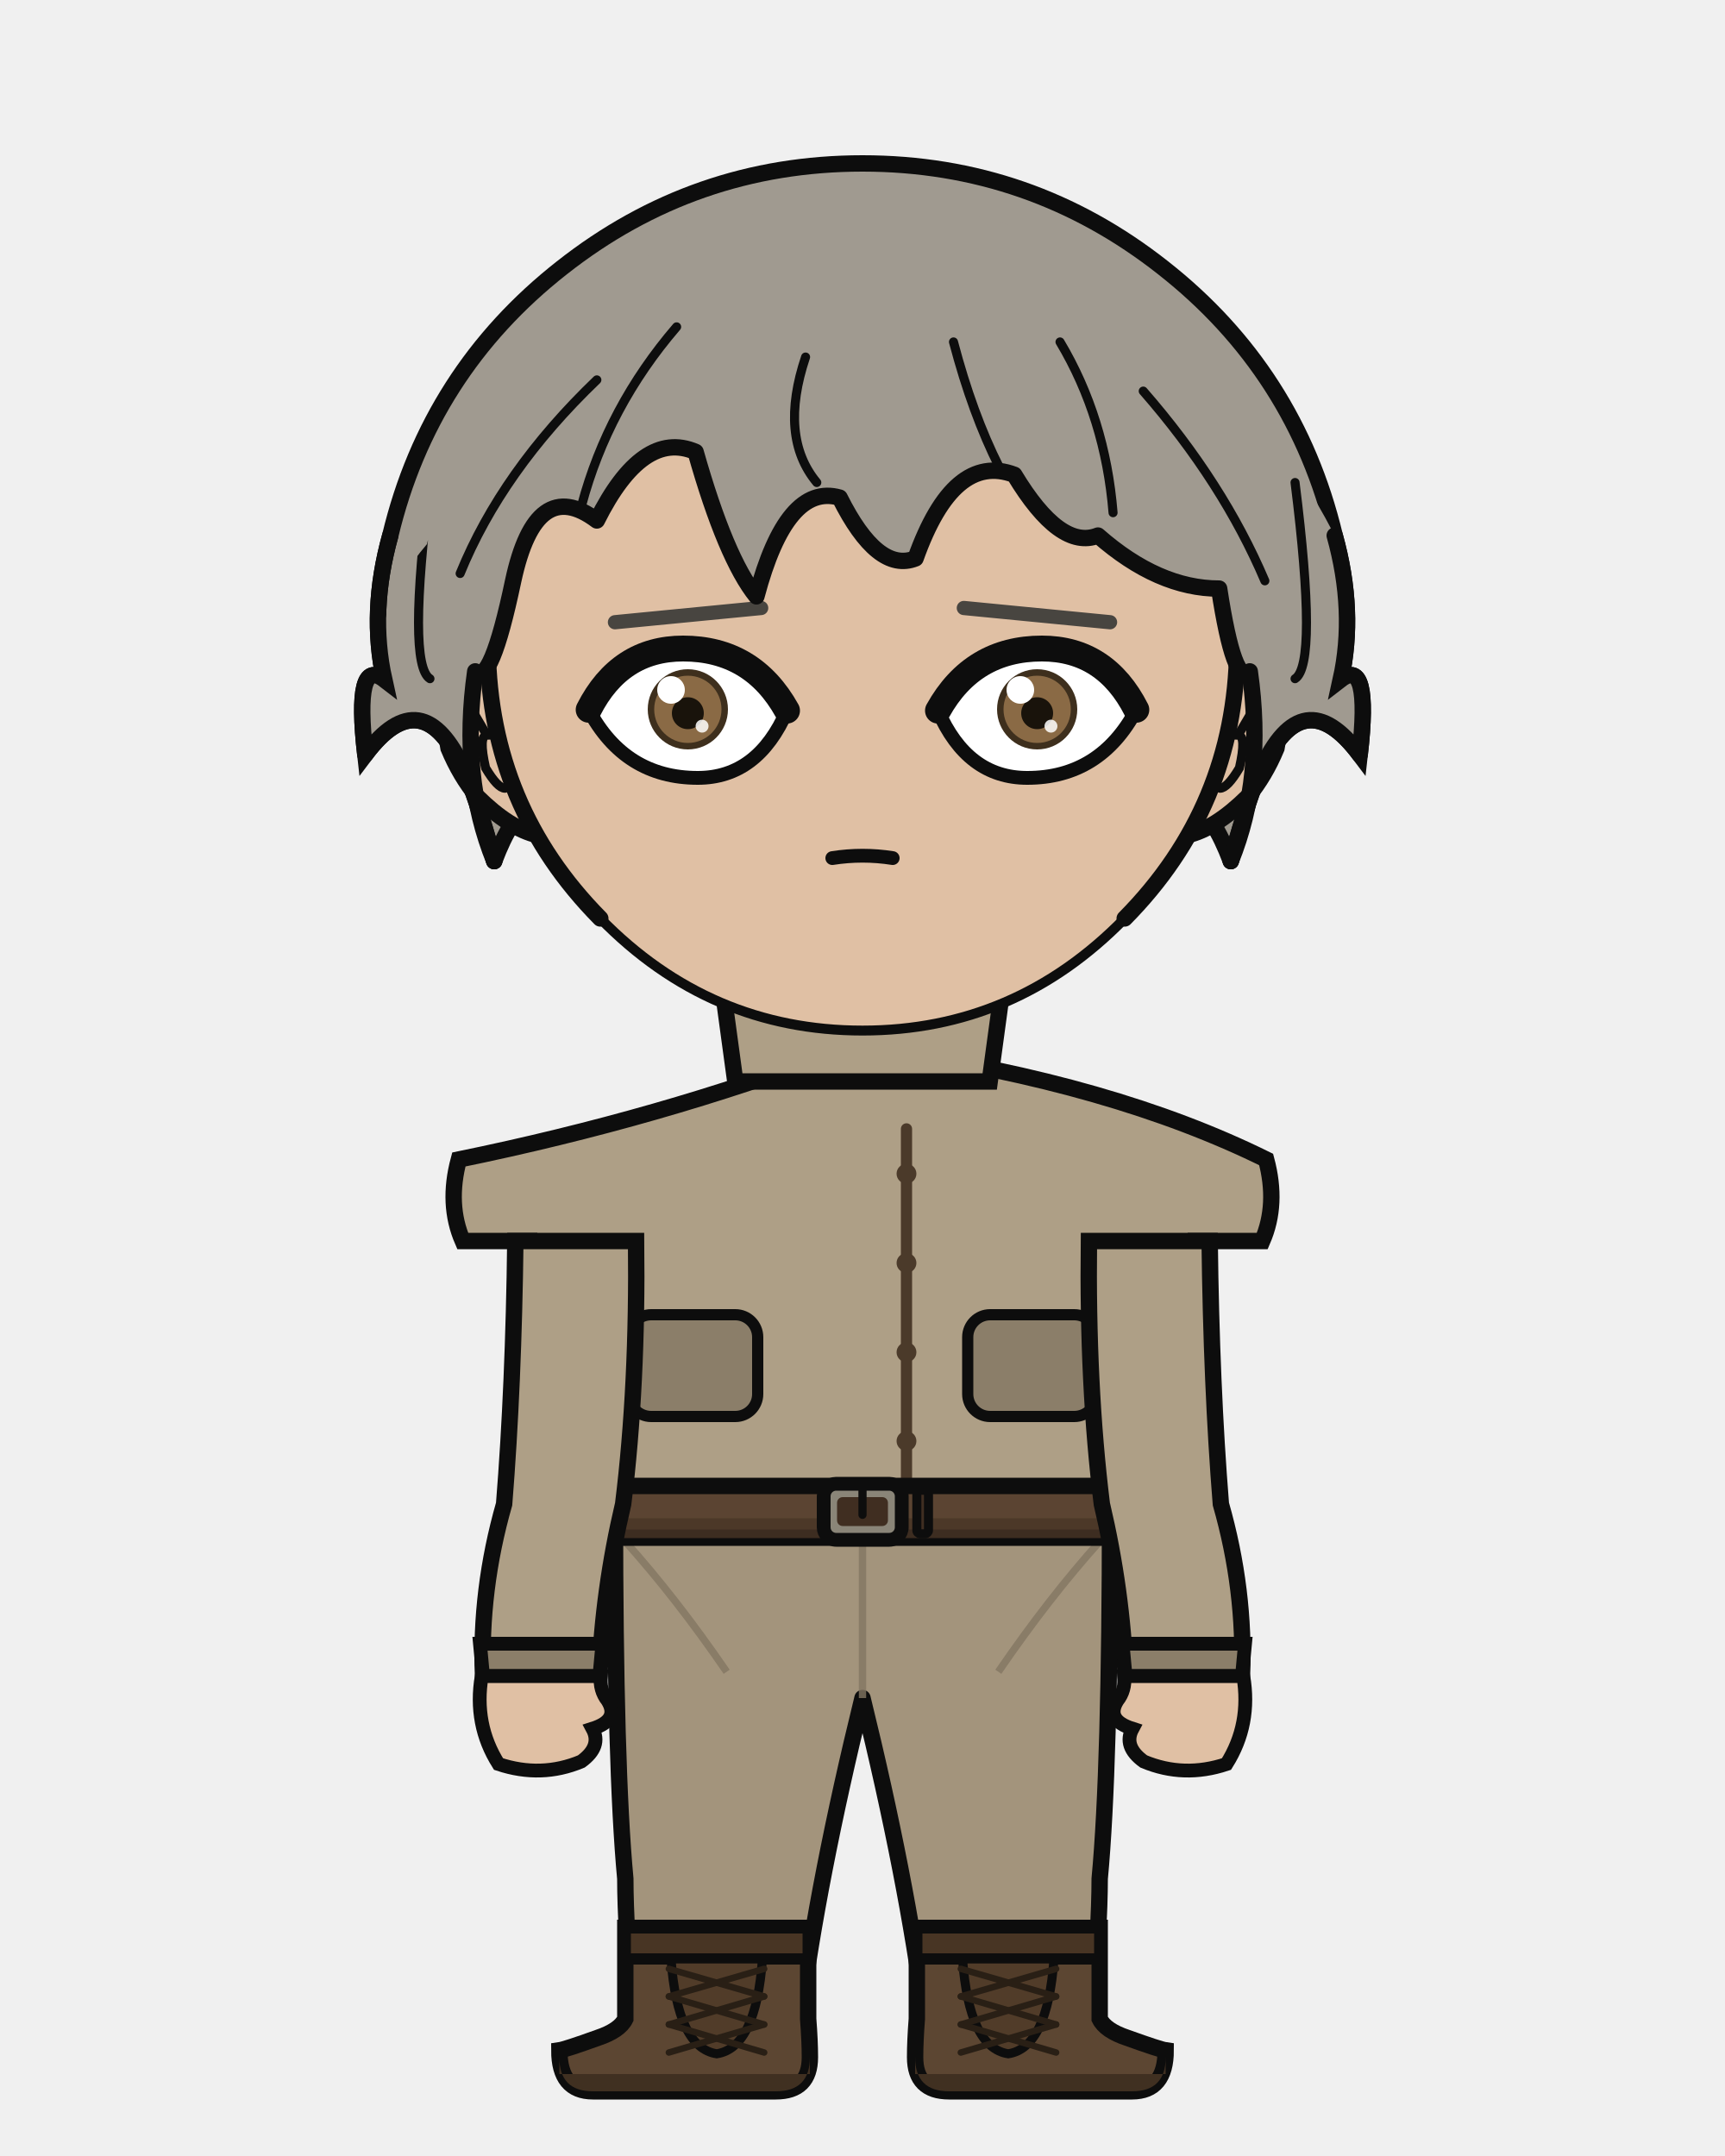
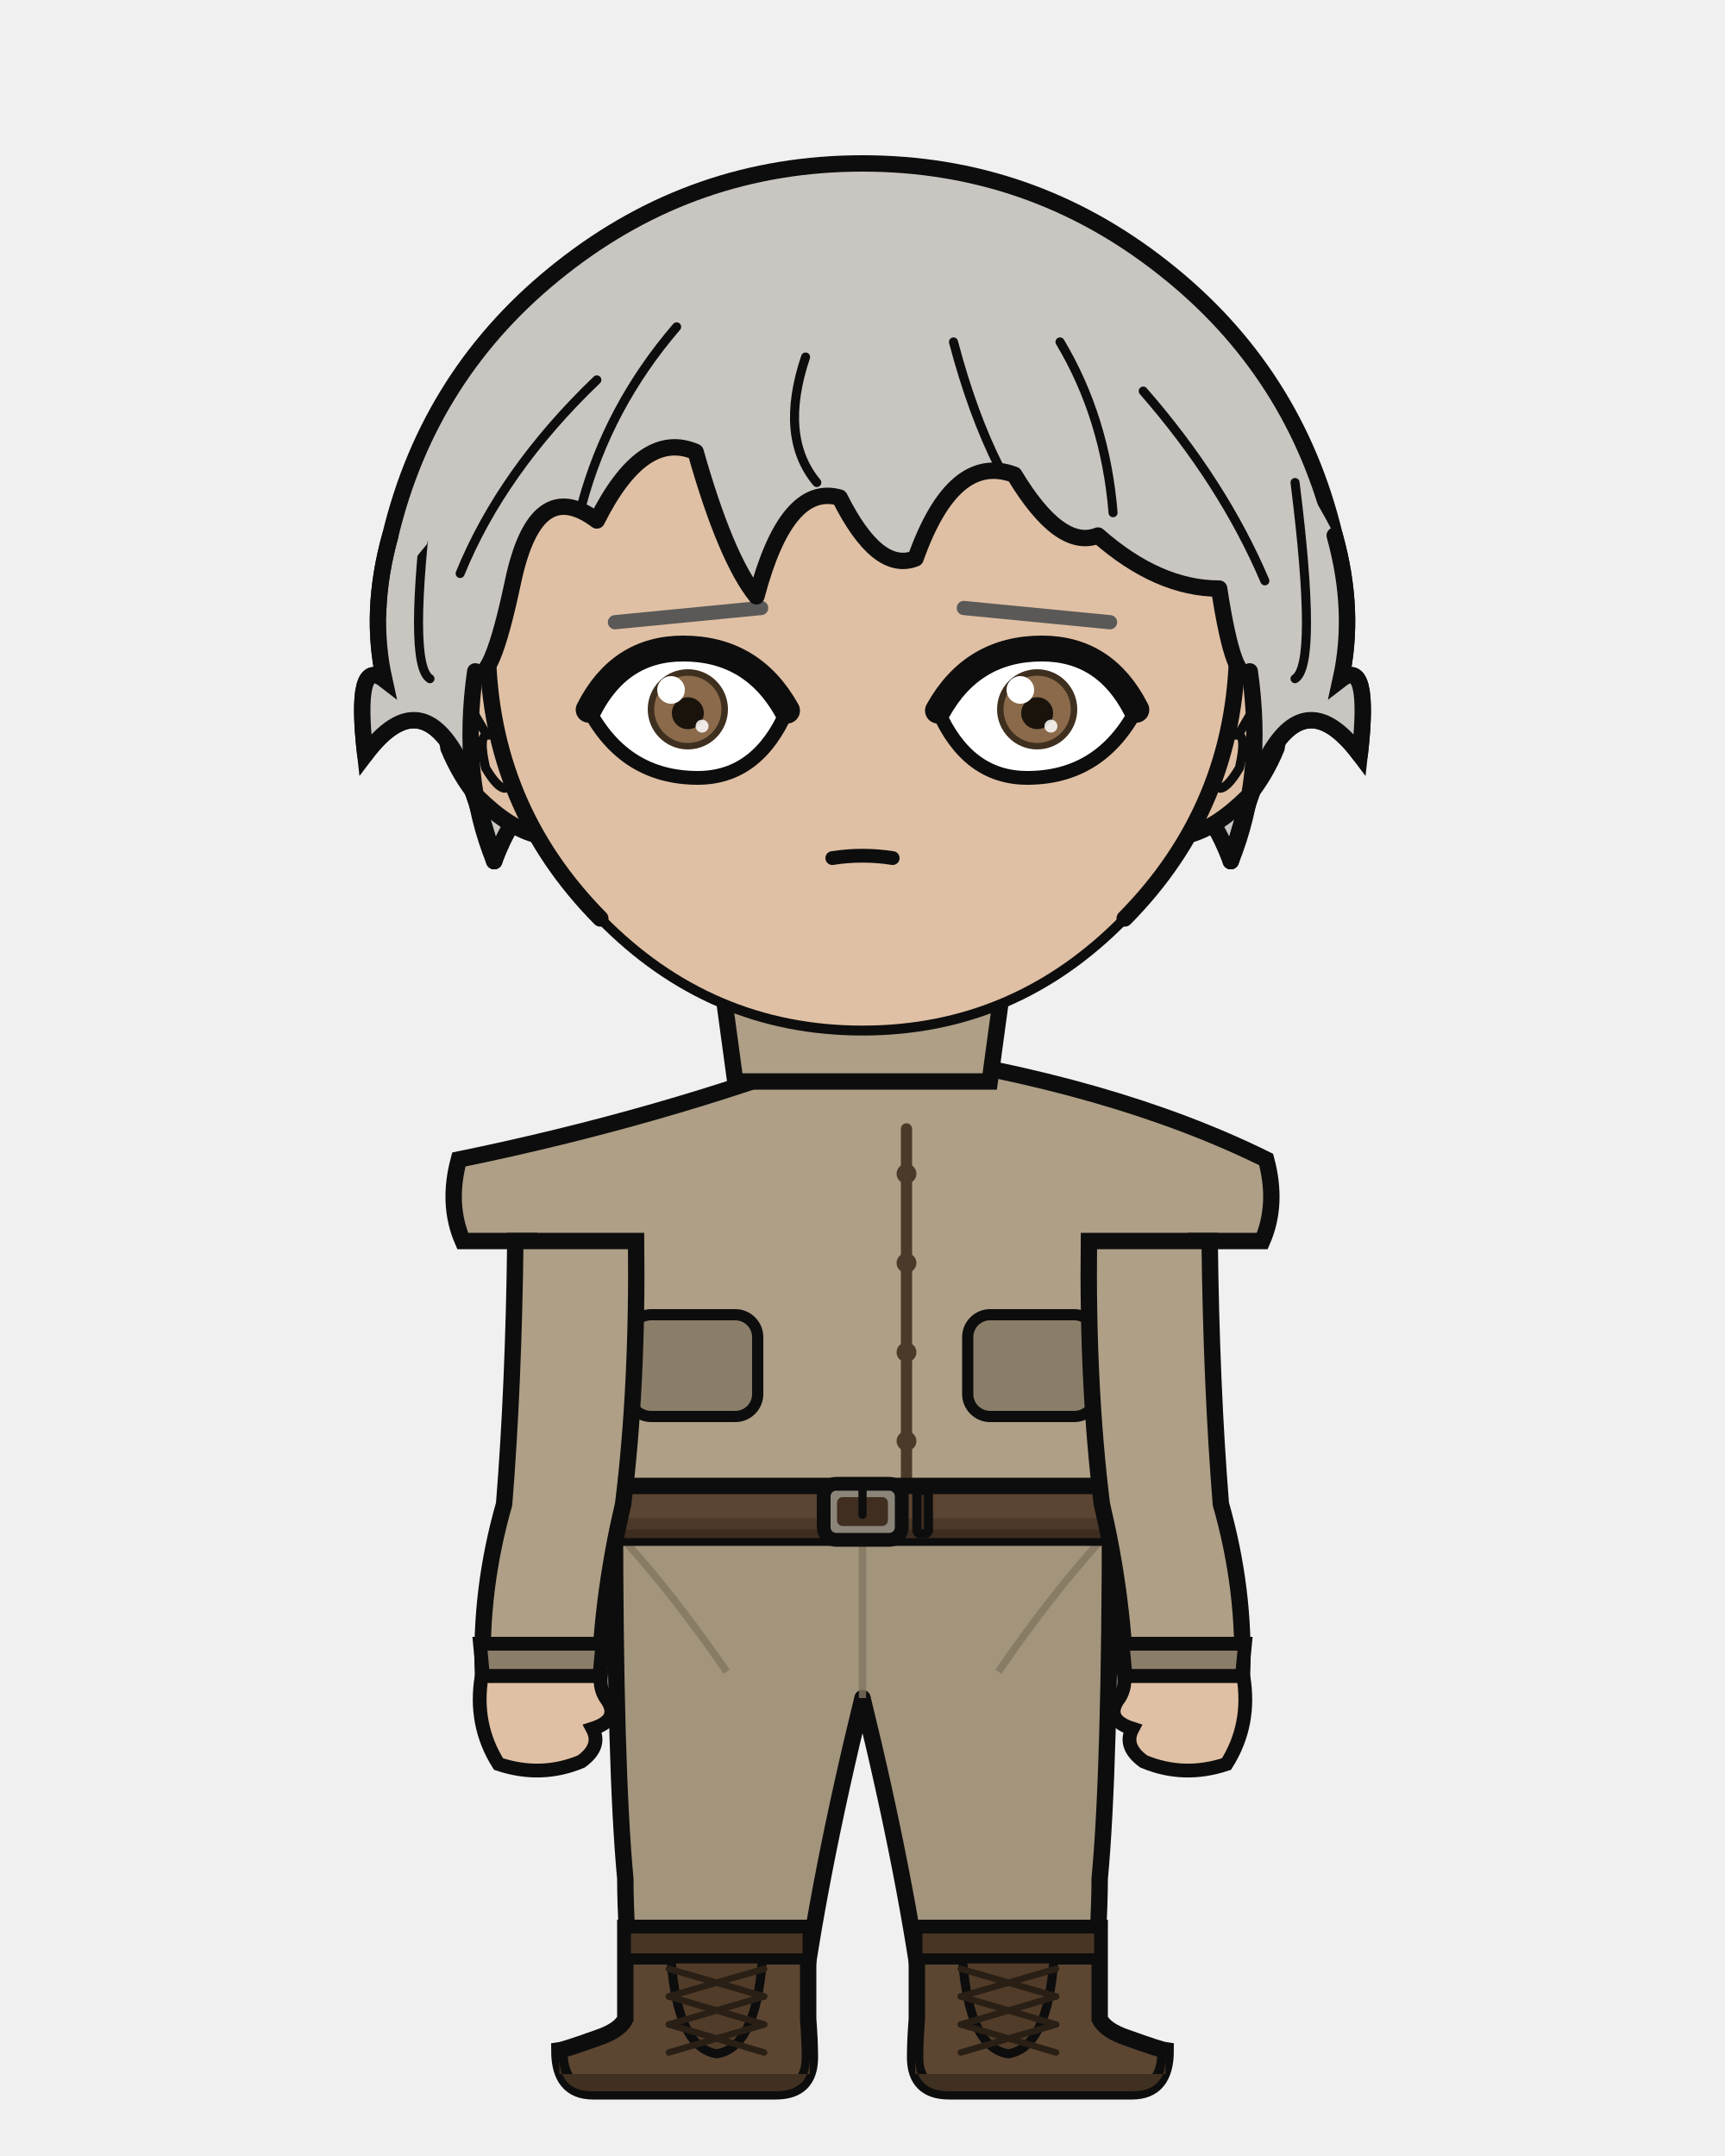
<svg xmlns="http://www.w3.org/2000/svg" width="400" height="500" viewBox="0 0 400 500">
  <defs>
    <clipPath id="hair-front">
      <path d="M 114.6 199.7 Q 106.7 180.3 110.2 155.7 Q 113.8 159.4 119.0 134.7 Q 124.3 110.1 138.4 120.7 Q 149.0 99.5 161.3 104.8 Q 168.3 129.5 175.4 138.3 Q 182.4 111.9 194.7 115.4 Q 203.5 133.0 212.3 129.5 Q 221.1 104.8 235.2 110.1 Q 245.8 127.7 254.6 124.2 Q 268.6 136.5 282.7 136.5 Q 286.2 159.4 289.8 155.7 Q 293.3 180.3 285.4 199.7 Q 289.8 183.8 292.4 178.6 Q 302.1 157.4 315.3 175.0 Q 317.9 152.2 310.9 157.6 Q 314.4 141.8 309.5 124.2 Q 292.5 91.3 264.3 69.0 Q 236.0 46.7 200.0 46.7 Q 164.0 46.7 135.7 69.0 Q 107.5 91.3 99.0 126.2 Q 85.6 141.8 89.1 157.6 Q 82.1 152.2 84.7 175.0 Q 97.9 157.4 107.6 178.6 Q 110.2 183.8 114.6 199.7 Z" />
    </clipPath>
  </defs>
-   <path d="M 90.5 124.2 Q 99.6 86.2 130.3 62.1 Q 161.0 37.9 200.0 37.9 Q 239.0 37.9 269.7 62.1 Q 300.4 86.2 309.5 124.2 Q 314.4 141.8 310.9 157.6 Q 317.9 152.2 315.3 175.0 Q 302.1 157.4 292.4 178.6 Q 289.8 183.8 285.4 199.7 Q 277.4 178.6 268.6 190.9 Q 259.8 196.2 247.5 220.8 Q 226.4 196.2 200.0 201.4 Q 173.6 196.2 152.5 220.8 Q 140.2 196.2 131.4 190.9 Q 122.6 178.6 114.6 199.7 Q 110.2 183.8 107.6 178.6 Q 97.9 157.4 84.7 175.0 Q 82.1 152.2 89.1 157.6 Q 85.6 141.8 90.5 124.2 Z" fill="#a09a90" />
+   <path d="M 90.5 124.2 Q 99.6 86.2 130.3 62.1 Q 161.0 37.9 200.0 37.9 Q 239.0 37.9 269.7 62.1 Q 300.4 86.2 309.5 124.2 Q 314.4 141.8 310.9 157.6 Q 317.9 152.2 315.3 175.0 Q 302.1 157.4 292.4 178.6 Q 289.8 183.8 285.4 199.7 Q 277.4 178.6 268.6 190.9 Q 259.8 196.2 247.5 220.8 Q 226.4 196.2 200.0 201.4 Q 173.6 196.2 152.5 220.8 Q 140.2 196.2 131.4 190.9 Q 122.6 178.6 114.6 199.7 Q 110.2 183.8 107.6 178.6 Q 97.9 157.4 84.7 175.0 Q 82.1 152.2 89.1 157.6 Q 85.6 141.8 90.5 124.2 Z" fill="#c9c6c2" />
  <path d="M 90.5 124.2 Q 99.6 86.2 130.3 62.1 Q 161.0 37.9 200.0 37.9 Q 239.0 37.9 269.7 62.1 Q 300.4 86.2 309.5 124.2 Q 314.4 141.8 310.9 157.6 Q 317.9 152.2 315.3 175.0 Q 302.1 157.4 292.4 178.6 Q 289.8 183.8 285.4 199.7 Q 277.4 178.6 268.6 190.9 Q 259.8 196.2 247.5 220.8 Q 226.4 196.2 200.0 201.4 Q 173.6 196.2 152.5 220.8 Q 140.2 196.2 131.4 190.9 Q 122.6 178.6 114.6 199.7 Q 110.2 183.8 107.6 178.6 Q 97.9 157.4 84.7 175.0 Q 82.1 152.2 89.1 157.6 Q 85.6 141.8 90.5 124.2 Z" fill="none" stroke="#0d0d0d" stroke-width="3.8" stroke-linecap="round" stroke-linejoin="round" />
  <rect x="179.8" y="225.4" width="40.3" height="40.5" rx="14.1" fill="#e0c0a4" />
  <line x1="179.8" y1="225.4" x2="179.8" y2="265.9" stroke="#0d0d0d" stroke-width="3.8" />
  <line x1="220.2" y1="225.4" x2="220.2" y2="265.9" stroke="#0d0d0d" stroke-width="3.8" />
  <path d="M 142.6 350.6 L 257.4 350.6 Q 257.4 410.2 255.0 435.7 Q 255.0 447.1 253.1 468.2 L 214.5 468.2 Q 210.3 435.7 200.0 393.8 Q 189.7 435.7 185.5 468.2 L 146.9 468.2 Q 145.0 447.1 145.0 435.7 Q 142.6 410.2 142.6 350.6 Z" fill="#a3947c" stroke="#0d0d0d" stroke-width="3.8" stroke-linejoin="round" />
  <line x1="200.0" y1="355.8" x2="200.0" y2="393.8" stroke="#827561" stroke-width="1.7" opacity="0.8" />
  <path d="M 145.0 357.5 Q 156.7 370.5 168.5 387.7" fill="none" stroke="#827561" stroke-width="1.7" opacity="0.8" />
  <path d="M 255.0 357.5 Q 243.3 370.5 231.5 387.7" fill="none" stroke="#827561" stroke-width="1.7" opacity="0.8" />
  <path d="M 187.4 447.1 L 187.4 468.2 Q 187.8 473.3 187.8 477.1 Q 187.8 485.0 179.9 485.0 L 137.5 485.0 Q 129.7 485.0 129.7 475.5 Q 131.1 475.3 138.6 472.6 Q 143.7 470.9 145.0 468.2 L 145.0 447.1 Z" fill="#5c4632" stroke="#0d0d0d" stroke-width="3.8" />
  <path d="M 187.8 481.0 L 129.7 481.0 L 129.7 477.1 Q 129.7 485.0 137.5 485.0 L 179.9 485.0 Q 187.8 485.0 187.8 477.1 Z" fill="#403021" />
  <rect x="145.0" y="447.1" width="42.4" height="7.2" fill="#483524" stroke="#0d0d0d" stroke-width="2.6" />
  <path d="M 155.6 454.3 L 176.8 454.3 Q 175.3 474.9 166.2 476.3 Q 157.1 474.9 155.6 454.3 Z" fill="#513c29" stroke="#0d0d0d" stroke-width="2.1" />
  <line x1="177.2" y1="456.6" x2="155.1" y2="463.0" stroke="#291f15" stroke-width="1.5" stroke-linecap="round" />
  <line x1="155.1" y1="456.6" x2="177.2" y2="463.0" stroke="#291f15" stroke-width="1.5" stroke-linecap="round" />
  <line x1="177.2" y1="463.0" x2="155.1" y2="469.5" stroke="#291f15" stroke-width="1.5" stroke-linecap="round" />
  <line x1="155.1" y1="463.0" x2="177.2" y2="469.5" stroke="#291f15" stroke-width="1.5" stroke-linecap="round" />
  <line x1="177.2" y1="469.5" x2="155.1" y2="476.0" stroke="#291f15" stroke-width="1.5" stroke-linecap="round" />
  <line x1="155.1" y1="469.5" x2="177.2" y2="476.0" stroke="#291f15" stroke-width="1.5" stroke-linecap="round" />
  <path d="M 212.6 447.1 L 212.6 468.2 Q 212.2 473.3 212.2 477.1 Q 212.2 485.0 220.1 485.0 L 262.5 485.0 Q 270.3 485.0 270.3 475.5 Q 268.9 475.3 261.4 472.6 Q 256.3 470.9 255.0 468.2 L 255.0 447.1 Z" fill="#5c4632" stroke="#0d0d0d" stroke-width="3.8" />
  <path d="M 212.2 481.0 L 270.3 481.0 L 270.3 477.1 Q 270.3 485.0 262.5 485.0 L 220.1 485.0 Q 212.2 485.0 212.2 477.1 Z" fill="#403021" />
  <rect x="212.6" y="447.1" width="42.4" height="7.2" fill="#483524" stroke="#0d0d0d" stroke-width="2.6" />
  <path d="M 223.2 454.3 L 244.4 454.3 Q 242.9 474.9 233.8 476.3 Q 224.7 474.9 223.2 454.3 Z" fill="#513c29" stroke="#0d0d0d" stroke-width="2.1" />
  <line x1="244.9" y1="456.6" x2="222.8" y2="463.0" stroke="#291f15" stroke-width="1.5" stroke-linecap="round" />
  <line x1="222.8" y1="456.6" x2="244.9" y2="463.0" stroke="#291f15" stroke-width="1.5" stroke-linecap="round" />
  <line x1="244.9" y1="463.0" x2="222.8" y2="469.5" stroke="#291f15" stroke-width="1.5" stroke-linecap="round" />
  <line x1="222.8" y1="463.0" x2="244.9" y2="469.5" stroke="#291f15" stroke-width="1.5" stroke-linecap="round" />
  <line x1="244.9" y1="469.5" x2="222.8" y2="476.0" stroke="#291f15" stroke-width="1.5" stroke-linecap="round" />
  <line x1="222.8" y1="469.5" x2="244.9" y2="476.0" stroke="#291f15" stroke-width="1.5" stroke-linecap="round" />
  <path d="M 194.4 243.7 Q 153.2 259.3 106.4 268.9 Q 103.6 279.3 107.3 287.8 L 122.7 287.8 Q 122.7 321.4 121.4 348.8 Q 120.6 349.8 120.6 350.6 L 279.4 350.6 Q 279.4 349.8 278.6 348.8 Q 277.3 321.4 277.3 287.8 L 292.7 287.8 Q 296.4 279.3 293.6 268.9 Q 258.0 251.3 205.6 243.7 L 200.0 249.4 Z" fill="#ae9f86" stroke="#0d0d0d" stroke-width="3.8" />
  <path d="M 210.2 261.8 L 210.2 344.6" fill="none" stroke="#4b3a2a" stroke-width="2.6" stroke-linecap="round" />
  <circle cx="210.2" cy="272.2" r="2.3" fill="#4b3a2a" />
  <circle cx="210.2" cy="292.9" r="2.3" fill="#4b3a2a" />
  <circle cx="210.2" cy="313.6" r="2.3" fill="#4b3a2a" />
  <circle cx="210.2" cy="334.2" r="2.3" fill="#4b3a2a" />
  <rect x="145.8" y="304.9" width="29.9" height="23.6" rx="5.2" fill="#8b7e69" stroke="#0d0d0d" stroke-width="2.6" />
  <rect x="224.4" y="304.9" width="29.9" height="23.6" rx="5.2" fill="#8b7e69" stroke="#0d0d0d" stroke-width="2.6" />
  <rect x="119.0" y="344.6" width="162.0" height="12.0" rx="2.2" fill="#5b4432" stroke="#0d0d0d" stroke-width="3.8" />
  <rect x="119.0" y="352.1" width="162.0" height="4.6" rx="2.2" fill="#493525" opacity="0.8" />
  <rect x="191.0" y="344.1" width="18.1" height="13.0" rx="2.9" fill="#8a8578" stroke="#0d0d0d" stroke-width="3.2" />
  <rect x="194.1" y="347.2" width="11.8" height="6.7" rx="1.3" fill="#402e21" />
  <line x1="200.0" y1="344.1" x2="200.0" y2="351.3" stroke="#0d0d0d" stroke-width="1.9" stroke-linecap="round" />
  <rect x="212.6" y="345.6" width="2.7" height="10.1" rx="0.8" fill="#402e21" stroke="#0d0d0d" stroke-width="2.1" />
  <path d="M 147.5 287.8 L 119.5 287.8 Q 119.1 321.4 116.9 348.8 Q 111.2 368.7 112.0 388.7 L 139.0 388.7 Q 139.8 368.7 144.5 348.8 Q 147.9 321.4 147.5 287.8 Z" fill="#ae9f86" stroke="#0d0d0d" stroke-width="3.8" />
  <path d="M 111.3 381.2 L 139.7 381.2 L 139.0 388.7 L 112.0 388.7 Z" fill="#8b7e69" stroke="#0d0d0d" stroke-width="3.2" />
  <path d="M 111.7 388.7 Q 109.8 399.9 115.6 409.1 Q 125.5 412.4 134.8 408.5 Q 139.6 405.0 137.4 400.9 Q 143.7 398.9 140.9 394.4 Q 139.0 392.0 139.3 388.7 Z" fill="#e0c0a4" stroke="#0d0d0d" stroke-width="3.2" />
  <path d="M 252.5 287.8 L 280.5 287.8 Q 280.9 321.4 283.1 348.8 Q 288.8 368.7 288.0 388.7 L 261.0 388.7 Q 260.2 368.7 255.5 348.8 Q 252.1 321.4 252.5 287.8 Z" fill="#ae9f86" stroke="#0d0d0d" stroke-width="3.8" />
  <path d="M 260.3 381.2 L 288.7 381.2 L 288.0 388.7 L 261.0 388.7 Z" fill="#8b7e69" stroke="#0d0d0d" stroke-width="3.2" />
  <path d="M 288.3 388.7 Q 290.2 399.9 284.4 409.1 Q 274.5 412.4 265.2 408.5 Q 260.4 405.0 262.6 400.9 Q 256.3 398.9 259.1 394.4 Q 261.0 392.0 260.7 388.7 Z" fill="#e0c0a4" stroke="#0d0d0d" stroke-width="3.2" />
  <path d="M 165.7 215.5 L 234.3 215.5 L 229.5 250.8 L 170.5 250.8 Z" fill="#ae9f86" stroke="#0d0d0d" stroke-width="3.8" />
  <path d="M 200.0 215.5 L 200.0 234.9" fill="none" stroke="#0d0d0d" stroke-width="2.6" />
  <path d="M 113.1 153.2 Q 108.1 153.5 104.9 158.7 Q 102.2 164.3 104.0 173.5 Q 106.7 180.0 110.7 184.8 Q 118.2 192.2 124.7 193.7 Z" fill="#e0c0a4" />
  <path d="M 113.1 153.2 Q 108.1 153.5 104.9 158.7 Q 102.2 164.3 104.0 173.5 Q 106.7 180.0 110.7 184.8 Q 118.2 192.2 124.7 193.7" fill="none" stroke="#0d0d0d" stroke-width="3.8" stroke-linecap="round" />
  <path d="M 106.6 169.6 Q 105.6 165.1 106.4 163.5 Q 107.3 162.5 108.9 163.7 Q 110.8 166.9 112.9 170.5 Q 110.9 170.6 112.6 178.1 Q 115.4 182.8 117.1 182.8" fill="none" stroke="#0d0d0d" stroke-width="2.1" stroke-linecap="round" />
  <path d="M 286.9 153.2 Q 291.9 153.5 295.1 158.7 Q 297.8 164.3 296.0 173.5 Q 293.3 180.0 289.3 184.8 Q 281.8 192.2 275.3 193.7 Z" fill="#e0c0a4" />
  <path d="M 286.9 153.2 Q 291.9 153.5 295.1 158.7 Q 297.8 164.3 296.0 173.5 Q 293.3 180.0 289.3 184.8 Q 281.8 192.2 275.3 193.7" fill="none" stroke="#0d0d0d" stroke-width="3.8" stroke-linecap="round" />
  <path d="M 293.4 169.6 Q 294.4 165.1 293.6 163.5 Q 292.7 162.5 291.1 163.7 Q 289.2 166.9 287.1 170.5 Q 289.1 170.6 287.4 178.1 Q 284.6 182.8 282.9 182.8" fill="none" stroke="#0d0d0d" stroke-width="2.1" stroke-linecap="round" />
  <path d="M 200.0 62.6 Q 236.1 62.6 261.6 88.3 Q 287.1 114.1 286.9 150.6 Q 286.4 187.1 260.8 213.0 Q 235.4 239.0 200.0 239.0 Q 164.6 239.0 139.2 213.0 Q 113.6 187.1 113.1 150.6 Q 112.9 114.1 138.4 88.3 Q 163.9 62.6 200.0 62.6 Z" fill="#e0c0a4" />
  <path d="M 139.2 213.0 Q 113.6 187.1 113.1 150.6 Q 112.9 114.1 138.4 88.3 Q 163.9 62.6 200.0 62.6 Q 236.1 62.6 261.6 88.3 Q 287.1 114.1 286.9 150.6 Q 286.4 187.1 260.8 213.0" fill="none" stroke="#0d0d0d" stroke-width="3.8" stroke-linecap="round" />
  <path d="M 260.8 213.0 Q 235.4 239.0 200.0 239.0 Q 164.6 239.0 139.2 213.0" fill="none" stroke="#0d0d0d" stroke-width="2.3" stroke-linecap="round" />
-   <line x1="176.5" y1="141.0" x2="142.6" y2="144.3" stroke="#484540" stroke-width="3.3" stroke-linecap="round" />
+   <line x1="176.5" y1="141.0" x2="142.6" y2="144.3" stroke="#5a5957" stroke-width="3.3" stroke-linecap="round" />
  <defs>
    <clipPath id="eye-l">
      <path d="M 182.5 164.8 Q 174.5 150.4 158.4 150.4 Q 143.7 150.4 136.5 164.6 Q 144.9 180.4 161.8 180.4 Q 175.7 180.4 182.5 164.8 Z" />
    </clipPath>
  </defs>
  <path d="M 182.5 164.8 Q 174.5 150.4 158.4 150.4 Q 143.7 150.4 136.5 164.6 Q 144.9 180.4 161.8 180.4 Q 175.7 180.4 182.5 164.8 Z" fill="white" stroke="#0d0d0d" stroke-width="3.2" />
  <g clip-path="url(#eye-l)">
-     <circle cx="159.5" cy="164.5" r="9.3" fill="#3e2f1d" />
-     <circle cx="159.5" cy="164.5" r="7.8" fill="#8a6a45" />
-     <circle cx="159.5" cy="165.4" r="3.7" fill="#19130b" />
+     <circle cx="159.5" cy="164.5" r="9.3" fill="#3e2f1f" />
+     <circle cx="159.5" cy="164.5" r="7.8" fill="#8a6a4a" />
+     <circle cx="159.5" cy="165.4" r="3.7" fill="#19130c" />
    <circle cx="155.6" cy="160.0" r="3.2" fill="white" />
    <circle cx="162.8" cy="168.4" r="1.5" fill="white" opacity="0.85" />
  </g>
  <path d="M 182.5 164.8 Q 174.5 150.4 158.4 150.4 Q 143.7 150.4 136.5 164.6" fill="none" stroke="#0d0d0d" stroke-width="6.0" stroke-linecap="round" />
-   <line x1="223.5" y1="141.0" x2="257.4" y2="144.3" stroke="#484540" stroke-width="3.3" stroke-linecap="round" />
+   <line x1="223.5" y1="141.0" x2="257.4" y2="144.3" stroke="#5a5957" stroke-width="3.3" stroke-linecap="round" />
  <defs>
    <clipPath id="eye-r">
      <path d="M 217.5 164.8 Q 225.5 150.4 241.6 150.4 Q 256.3 150.4 263.5 164.6 Q 255.1 180.4 238.2 180.4 Q 224.3 180.4 217.5 164.8 Z" />
    </clipPath>
  </defs>
  <path d="M 217.5 164.8 Q 225.5 150.4 241.6 150.4 Q 256.3 150.4 263.5 164.6 Q 255.1 180.4 238.2 180.4 Q 224.3 180.4 217.5 164.8 Z" fill="white" stroke="#0d0d0d" stroke-width="3.2" />
  <g clip-path="url(#eye-r)">
-     <circle cx="240.5" cy="164.5" r="9.3" fill="#3e2f1d" />
-     <circle cx="240.5" cy="164.5" r="7.8" fill="#8a6a45" />
-     <circle cx="240.5" cy="165.4" r="3.7" fill="#19130b" />
+     <circle cx="240.5" cy="164.5" r="9.3" fill="#3e2f1f" />
+     <circle cx="240.5" cy="164.5" r="7.8" fill="#8a6a4a" />
+     <circle cx="240.5" cy="165.4" r="3.7" fill="#19130c" />
    <circle cx="236.6" cy="160.0" r="3.2" fill="white" />
    <circle cx="243.7" cy="168.4" r="1.5" fill="white" opacity="0.85" />
  </g>
  <path d="M 217.5 164.8 Q 225.5 150.4 241.6 150.4 Q 256.3 150.4 263.5 164.6" fill="none" stroke="#0d0d0d" stroke-width="6.0" stroke-linecap="round" />
  <path d="M 193.0 199.0 Q 200.0 197.9 207.0 199.0" fill="none" stroke="#0d0d0d" stroke-width="3.2" stroke-linecap="round" />
-   <path d="M 114.6 199.7 Q 106.7 180.3 110.2 155.7 Q 113.8 159.4 119.0 134.7 Q 124.3 110.1 138.4 120.7 Q 149.0 99.5 161.3 104.8 Q 168.3 129.5 175.4 138.3 Q 182.4 111.9 194.7 115.4 Q 203.5 133.0 212.3 129.5 Q 221.1 104.8 235.2 110.1 Q 245.8 127.7 254.6 124.2 Q 268.6 136.5 282.7 136.5 Q 286.2 159.4 289.8 155.7 Q 293.3 180.3 285.4 199.7 Q 289.8 183.8 292.4 178.6 Q 302.1 157.4 315.3 175.0 Q 317.9 152.2 310.9 157.6 Q 314.4 141.8 309.5 124.2 Q 292.5 91.3 264.3 69.0 Q 236.0 46.7 200.0 46.7 Q 164.0 46.7 135.7 69.0 Q 107.5 91.3 99.0 126.2 Q 85.6 141.8 89.1 157.6 Q 82.1 152.2 84.7 175.0 Q 97.9 157.4 107.6 178.6 Q 110.2 183.8 114.6 199.7 Z" fill="#a09a90" />
+   <path d="M 114.6 199.7 Q 106.7 180.3 110.2 155.7 Q 113.8 159.4 119.0 134.7 Q 124.3 110.1 138.4 120.7 Q 149.0 99.5 161.3 104.8 Q 168.3 129.5 175.4 138.3 Q 182.4 111.9 194.7 115.4 Q 203.5 133.0 212.3 129.5 Q 221.1 104.8 235.2 110.1 Q 245.8 127.7 254.6 124.2 Q 268.6 136.5 282.7 136.5 Q 286.2 159.4 289.8 155.7 Q 293.3 180.3 285.4 199.7 Q 289.8 183.8 292.4 178.6 Q 302.1 157.4 315.3 175.0 Q 317.9 152.2 310.9 157.6 Q 314.4 141.8 309.5 124.2 Q 292.5 91.3 264.3 69.0 Q 236.0 46.7 200.0 46.7 Q 164.0 46.7 135.7 69.0 Q 107.5 91.3 99.0 126.2 Q 85.6 141.8 89.1 157.6 Q 82.1 152.2 84.7 175.0 Q 97.9 157.4 107.6 178.6 Q 110.2 183.8 114.6 199.7 Z" fill="#c9c6c2" />
  <path d="M 114.6 199.7 Q 106.7 180.3 110.2 155.7 Q 113.8 159.4 119.0 134.7 Q 124.3 110.1 138.4 120.7 Q 149.0 99.5 161.3 104.8 Q 168.3 129.5 175.4 138.3 Q 182.4 111.9 194.7 115.4 Q 203.5 133.0 212.3 129.5 Q 221.1 104.8 235.2 110.1 Q 245.8 127.7 254.6 124.2 Q 268.6 136.5 282.7 136.5 Q 286.2 159.4 289.8 155.7 Q 293.3 180.3 285.4 199.7" fill="none" stroke="#0d0d0d" stroke-width="3.8" stroke-linecap="round" stroke-linejoin="round" />
  <path d="M 285.4 199.7 Q 289.8 183.8 292.4 178.6 Q 302.1 157.4 315.3 175.0 Q 317.9 152.2 310.9 157.6 Q 314.4 141.8 309.5 124.2" fill="none" stroke="#0d0d0d" stroke-width="3.8" stroke-linecap="round" />
  <path d="M 114.6 199.7 Q 110.2 183.8 107.6 178.6 Q 97.9 157.4 84.7 175.0 Q 82.1 152.2 89.1 157.6 Q 85.6 141.8 90.5 124.2" fill="none" stroke="#0d0d0d" stroke-width="3.8" stroke-linecap="round" />
  <path d="M 156.9 75.8 Q 141.0 94.3 134.9 117.1" fill="none" stroke="#0d0d0d" stroke-width="2.1" stroke-linecap="round" clip-path="url(#hair-front)" />
  <path d="M 186.8 82.8 Q 180.6 101.3 189.4 111.9" fill="none" stroke="#0d0d0d" stroke-width="2.1" stroke-linecap="round" clip-path="url(#hair-front)" />
  <path d="M 221.1 79.3 Q 225.5 96.0 231.7 108.3" fill="none" stroke="#0d0d0d" stroke-width="2.1" stroke-linecap="round" clip-path="url(#hair-front)" />
  <path d="M 245.8 79.3 Q 256.3 96.9 258.1 118.9" fill="none" stroke="#0d0d0d" stroke-width="2.1" stroke-linecap="round" clip-path="url(#hair-front)" />
  <path d="M 265.1 90.7 Q 283.6 111.9 293.3 134.7" fill="none" stroke="#0d0d0d" stroke-width="2.1" stroke-linecap="round" clip-path="url(#hair-front)" />
  <path d="M 138.4 88.1 Q 116.4 109.2 106.7 133.0" fill="none" stroke="#0d0d0d" stroke-width="2.1" stroke-linecap="round" clip-path="url(#hair-front)" />
  <path d="M 300.3 111.9 Q 305.6 154.1 300.3 157.4" fill="none" stroke="#0d0d0d" stroke-width="2.1" stroke-linecap="round" clip-path="url(#hair-front)" />
  <path d="M 99.7 111.9 Q 94.4 154.1 99.7 157.4" fill="none" stroke="#0d0d0d" stroke-width="2.1" stroke-linecap="round" clip-path="url(#hair-front)" />
</svg>
